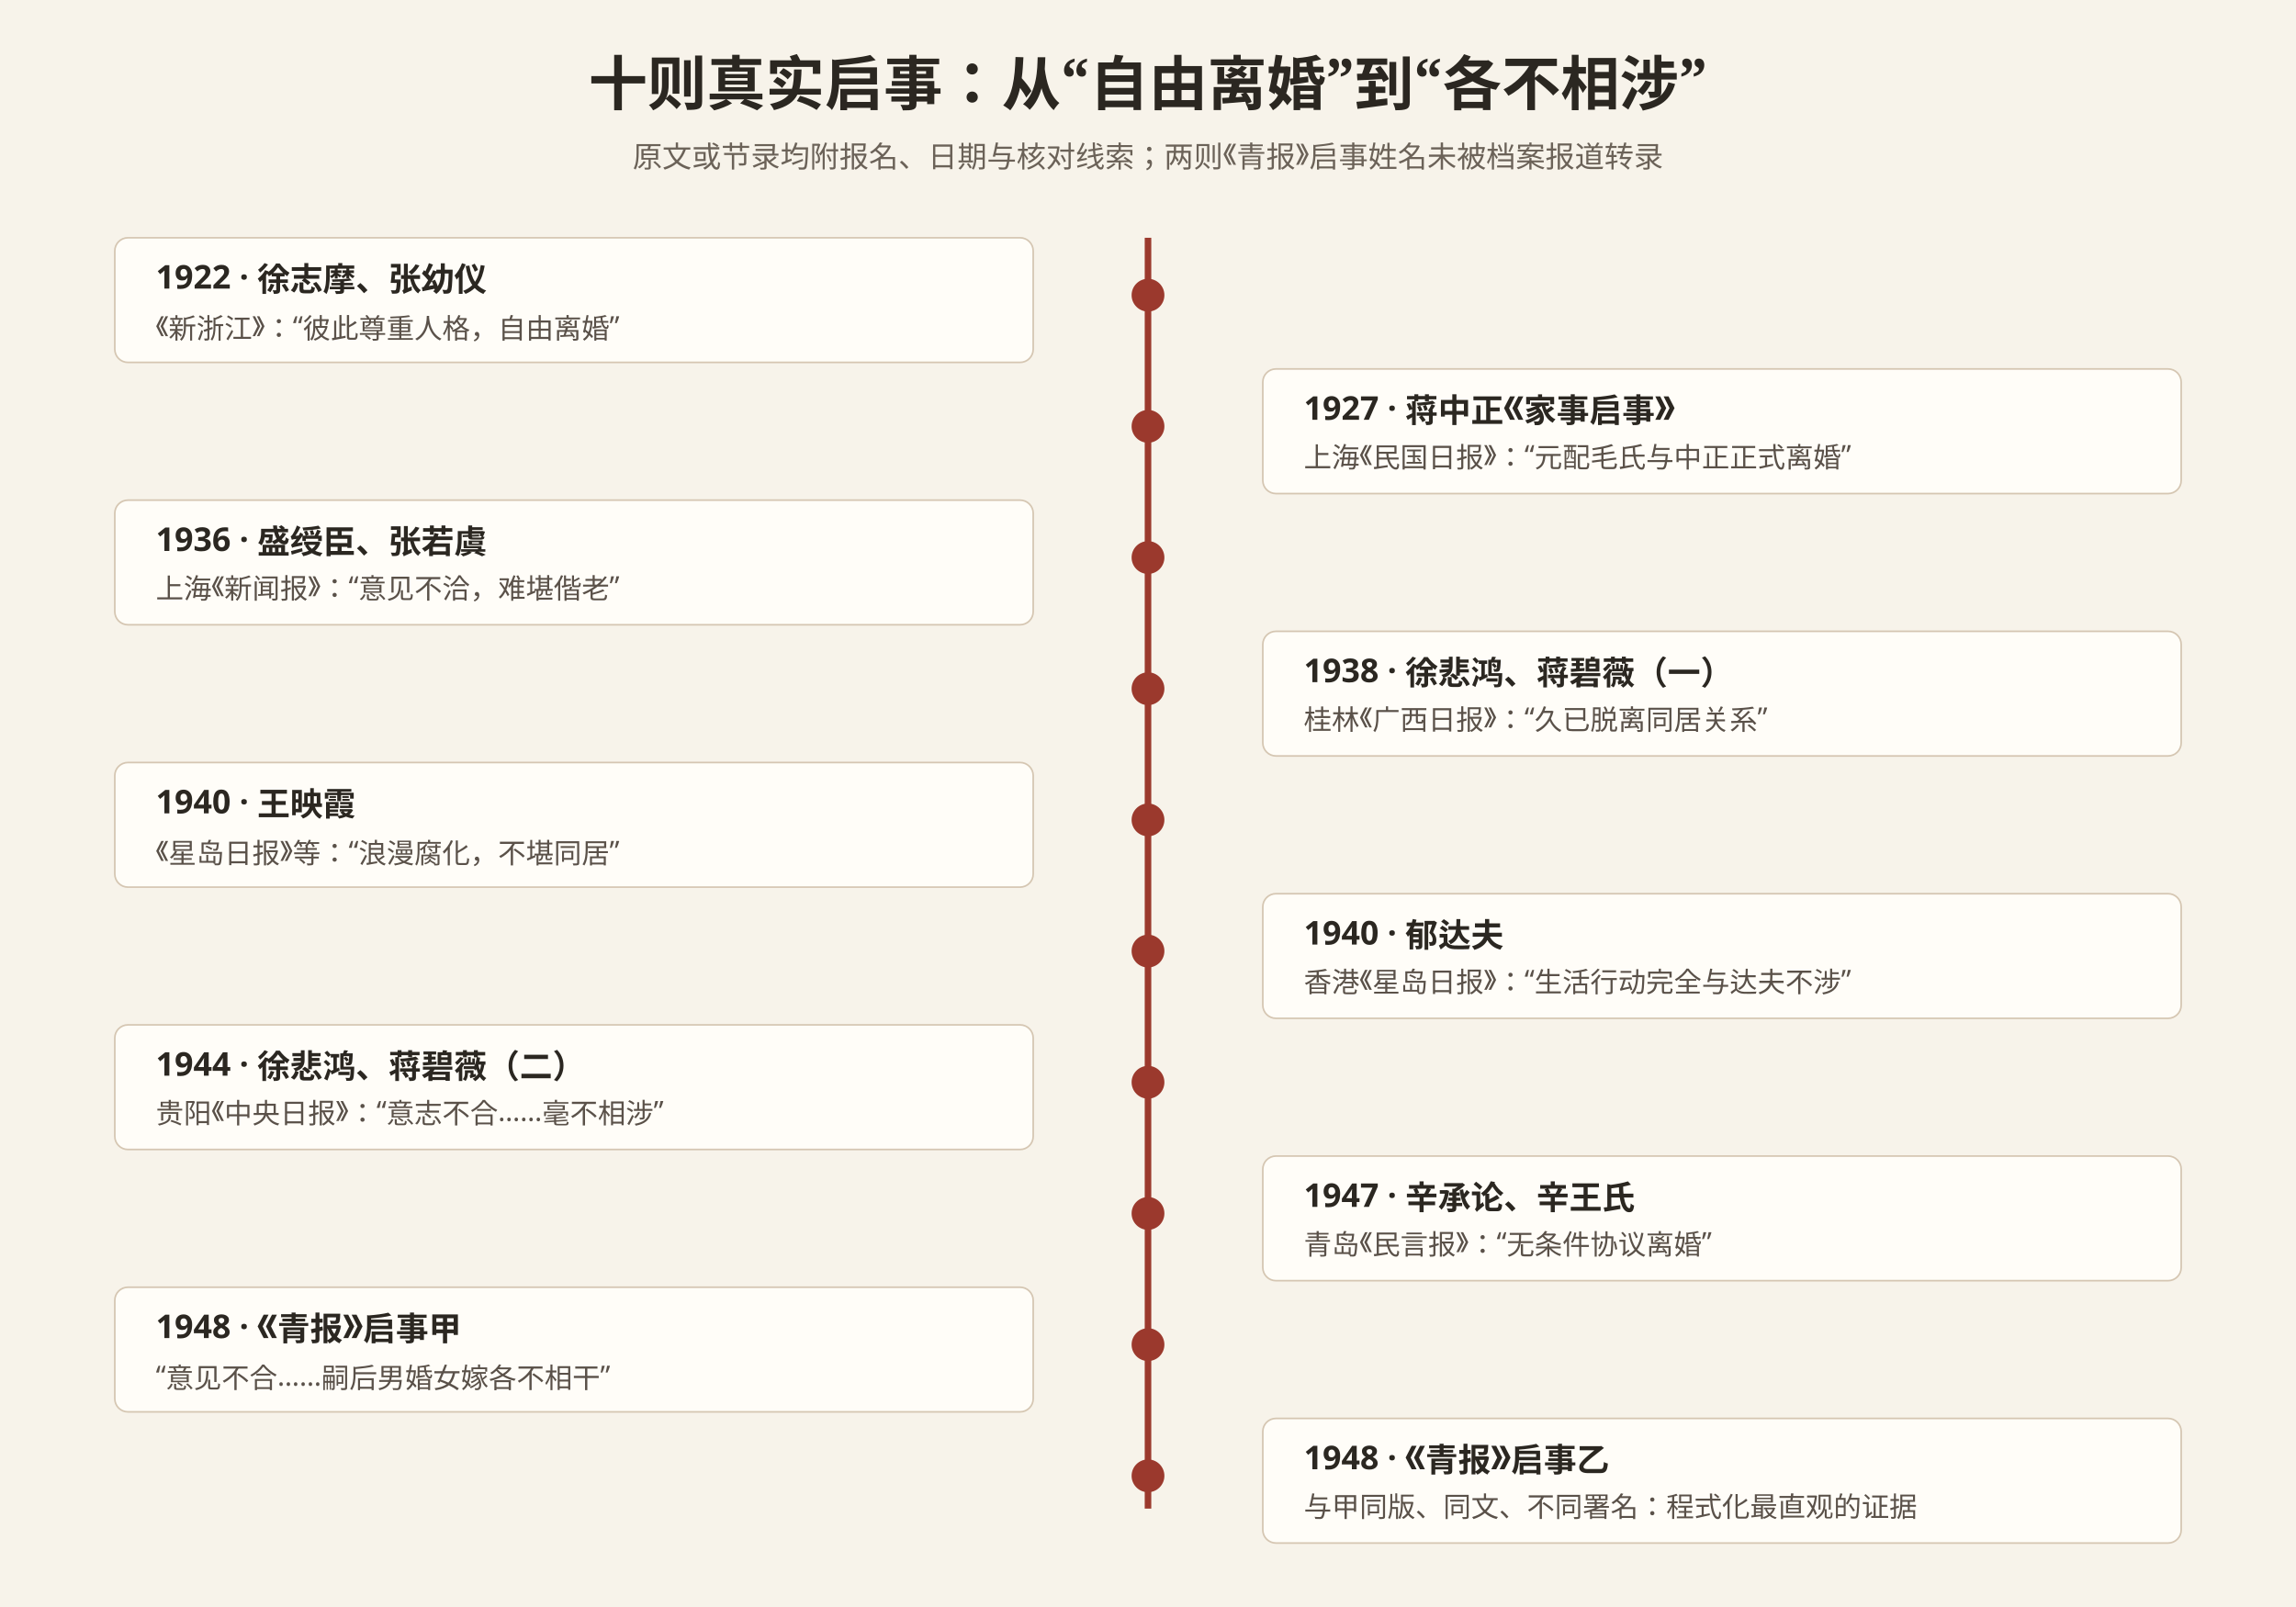
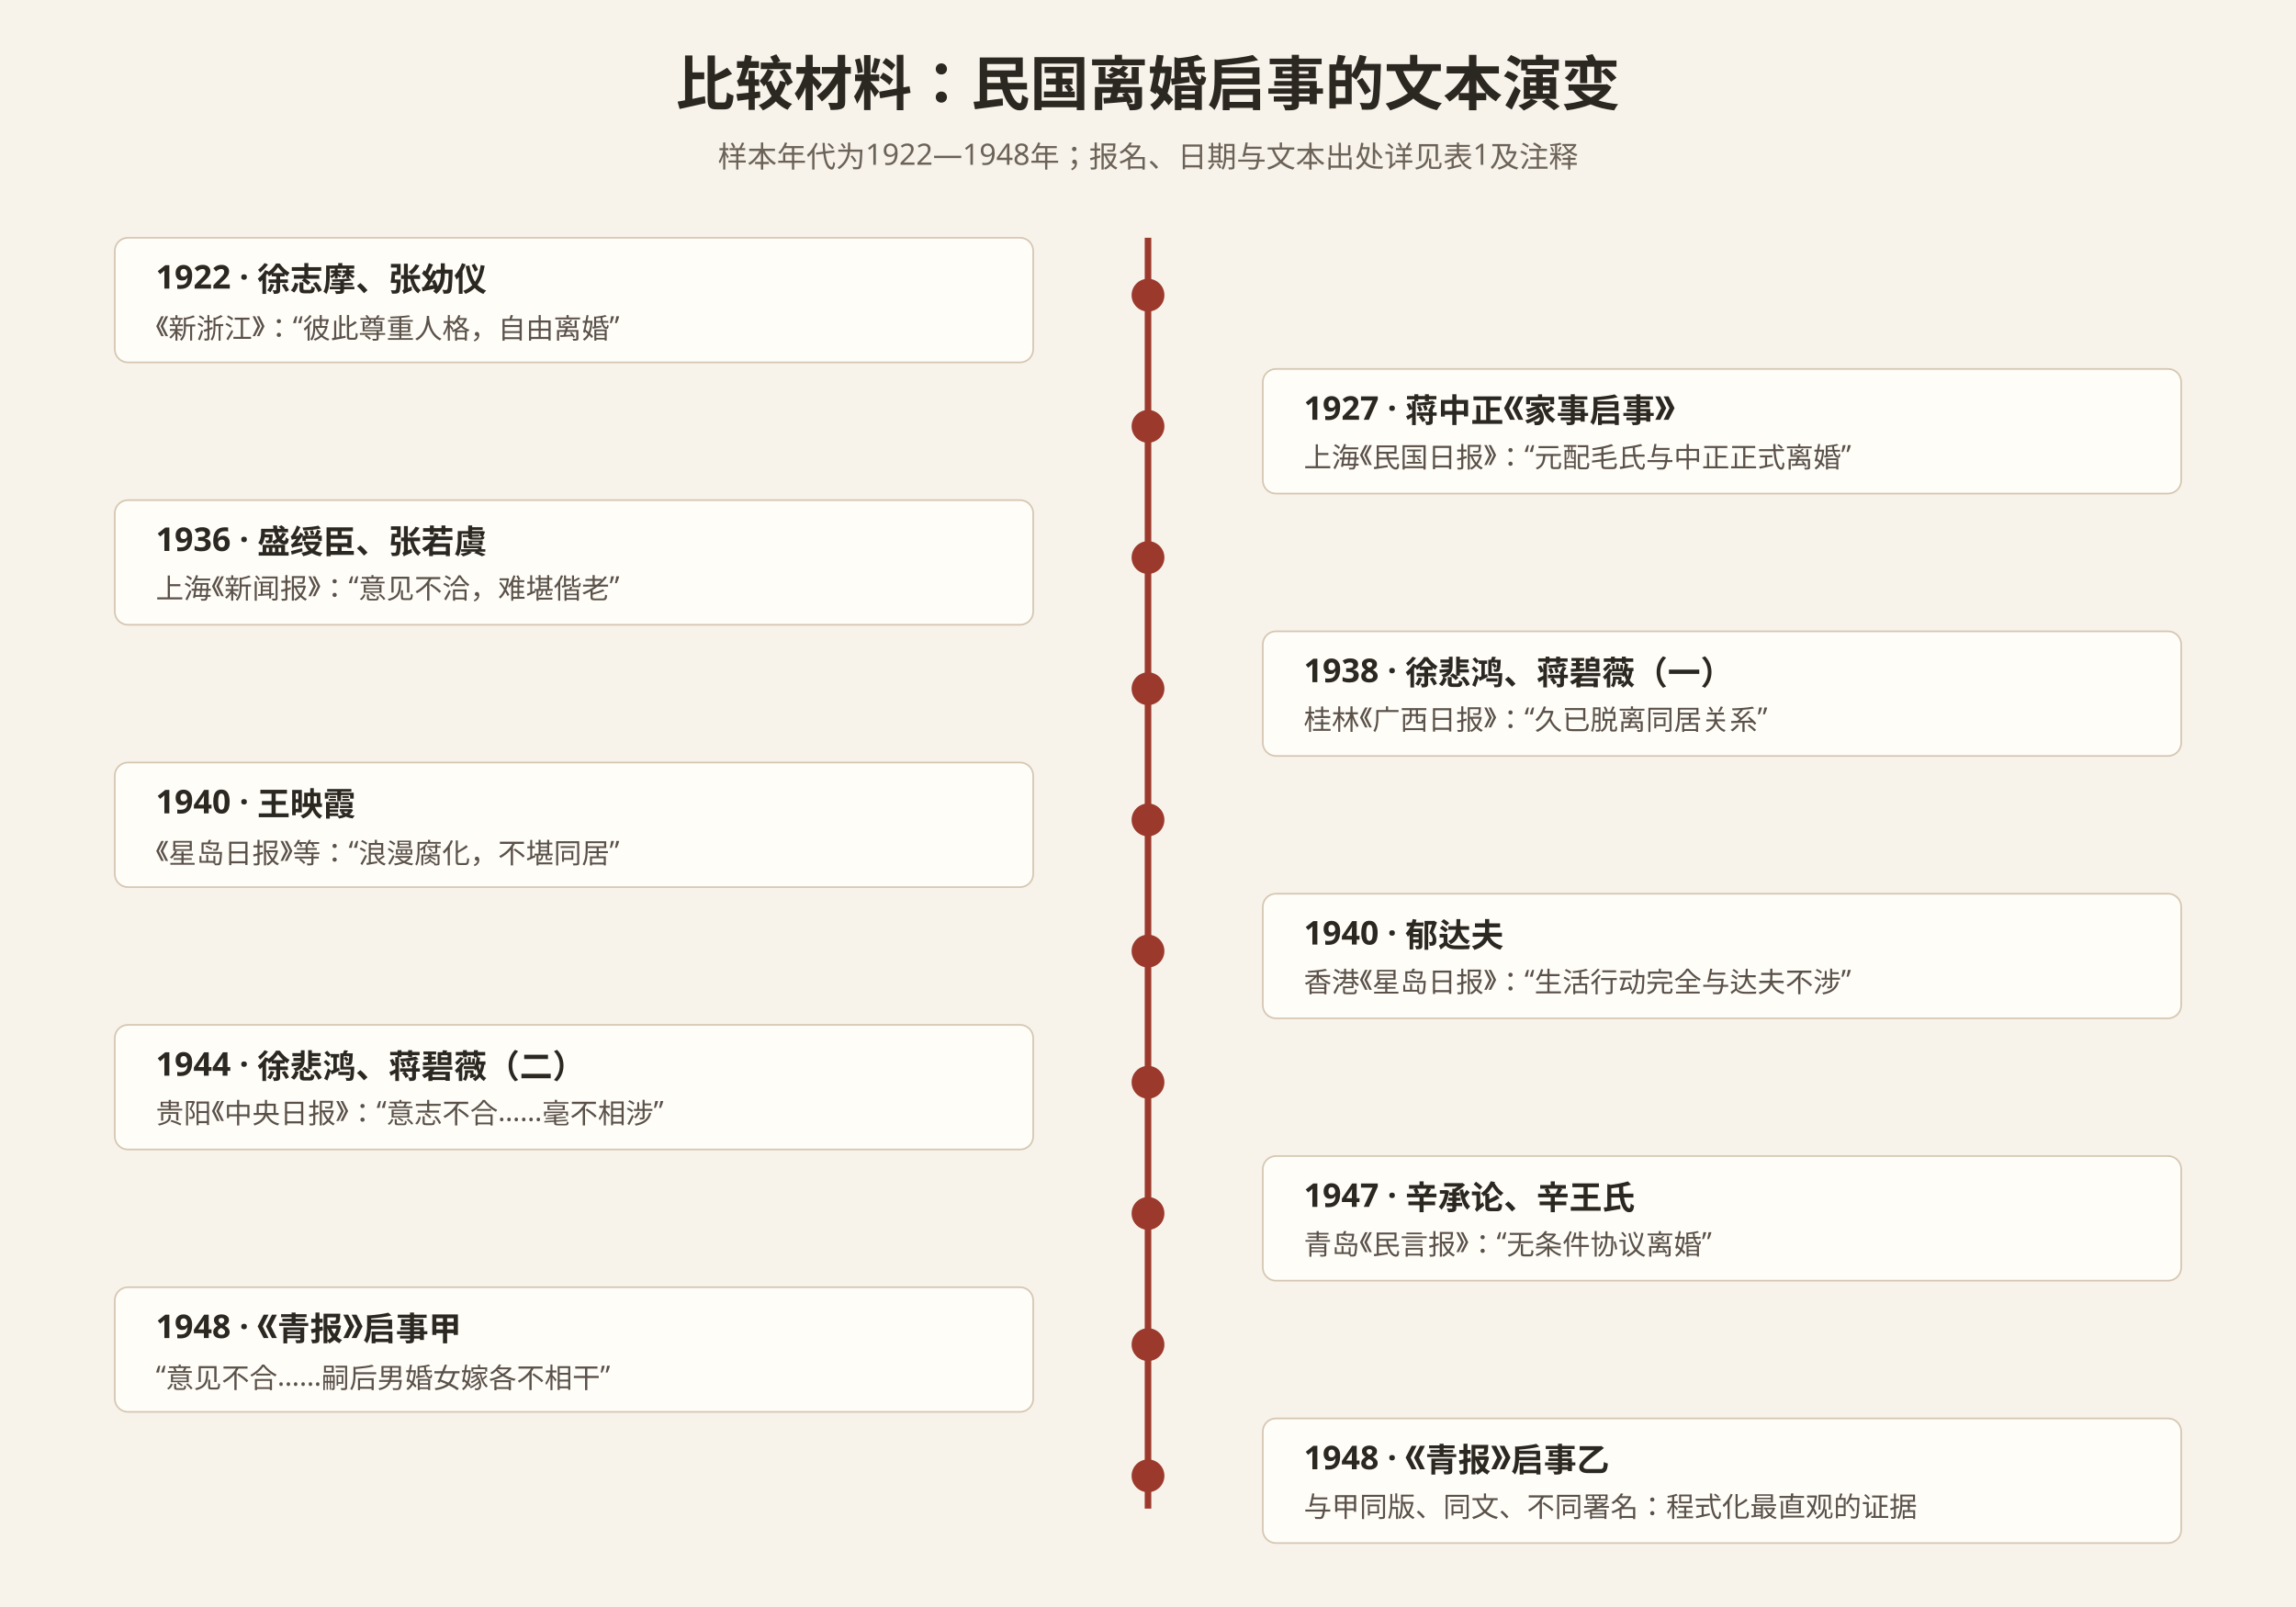
<svg xmlns="http://www.w3.org/2000/svg" width="1400" height="980" viewBox="0 0 1400 980" role="img" aria-labelledby="title desc">
  <rect width="1400" height="980" fill="#f7f3ea" />
-   <text x="700" y="64" text-anchor="middle" font-family="Noto Serif SC, Songti SC, serif" font-size="36" font-weight="700" fill="#2b2721">十则真实启事：从“自由离婚”到“各不相涉”</text>
-   <text x="700" y="102" text-anchor="middle" font-family="Noto Sans SC, PingFang SC, sans-serif" font-size="18" fill="#6b6258">原文或节录均附报名、日期与核对线索；两则《青报》启事姓名未被档案报道转录</text>
+   <text x="700" y="64" text-anchor="middle" font-family="Noto Serif SC, Songti SC, serif" font-size="36" font-weight="700" fill="#2b2721">比较材料：民国离婚启事的文本演变</text>
+   <text x="700" y="102" text-anchor="middle" font-family="Noto Sans SC, PingFang SC, sans-serif" font-size="18" fill="#6b6258">样本年代为1922—1948年；报名、日期与文本出处详见表1及注释</text>
  <line x1="700" y1="145" x2="700" y2="920" stroke="#9b392d" stroke-width="4" />
  <g font-family="Noto Sans SC, PingFang SC, sans-serif">
    <circle cx="700" cy="180" r="10" fill="#9b392d" />
    <rect x="70" y="145" width="560" height="76" rx="8" fill="#fffdf8" stroke="#d5c6b2" />
    <text x="95" y="176" font-size="20" font-weight="700" fill="#2b2721">1922 · 徐志摩、张幼仪</text>
    <text x="95" y="205" font-size="17" fill="#5a5149">《新浙江》：“彼此尊重人格，自由离婚”</text>
    <circle cx="700" cy="260" r="10" fill="#9b392d" />
    <rect x="770" y="225" width="560" height="76" rx="8" fill="#fffdf8" stroke="#d5c6b2" />
    <text x="795" y="256" font-size="20" font-weight="700" fill="#2b2721">1927 · 蒋中正《家事启事》</text>
    <text x="795" y="285" font-size="17" fill="#5a5149">上海《民国日报》：“元配毛氏与中正正式离婚”</text>
    <circle cx="700" cy="340" r="10" fill="#9b392d" />
    <rect x="70" y="305" width="560" height="76" rx="8" fill="#fffdf8" stroke="#d5c6b2" />
    <text x="95" y="336" font-size="20" font-weight="700" fill="#2b2721">1936 · 盛绶臣、张若虞</text>
    <text x="95" y="365" font-size="17" fill="#5a5149">上海《新闻报》：“意见不洽，难堪偕老”</text>
    <circle cx="700" cy="420" r="10" fill="#9b392d" />
    <rect x="770" y="385" width="560" height="76" rx="8" fill="#fffdf8" stroke="#d5c6b2" />
    <text x="795" y="416" font-size="20" font-weight="700" fill="#2b2721">1938 · 徐悲鸿、蒋碧薇（一）</text>
    <text x="795" y="445" font-size="17" fill="#5a5149">桂林《广西日报》：“久已脱离同居关系”</text>
    <circle cx="700" cy="500" r="10" fill="#9b392d" />
    <rect x="70" y="465" width="560" height="76" rx="8" fill="#fffdf8" stroke="#d5c6b2" />
    <text x="95" y="496" font-size="20" font-weight="700" fill="#2b2721">1940 · 王映霞</text>
    <text x="95" y="525" font-size="17" fill="#5a5149">《星岛日报》等：“浪漫腐化，不堪同居”</text>
    <circle cx="700" cy="580" r="10" fill="#9b392d" />
    <rect x="770" y="545" width="560" height="76" rx="8" fill="#fffdf8" stroke="#d5c6b2" />
    <text x="795" y="576" font-size="20" font-weight="700" fill="#2b2721">1940 · 郁达夫</text>
    <text x="795" y="605" font-size="17" fill="#5a5149">香港《星岛日报》：“生活行动完全与达夫不涉”</text>
    <circle cx="700" cy="660" r="10" fill="#9b392d" />
    <rect x="70" y="625" width="560" height="76" rx="8" fill="#fffdf8" stroke="#d5c6b2" />
    <text x="95" y="656" font-size="20" font-weight="700" fill="#2b2721">1944 · 徐悲鸿、蒋碧薇（二）</text>
    <text x="95" y="685" font-size="17" fill="#5a5149">贵阳《中央日报》：“意志不合……毫不相涉”</text>
    <circle cx="700" cy="740" r="10" fill="#9b392d" />
    <rect x="770" y="705" width="560" height="76" rx="8" fill="#fffdf8" stroke="#d5c6b2" />
    <text x="795" y="736" font-size="20" font-weight="700" fill="#2b2721">1947 · 辛承论、辛王氏</text>
    <text x="795" y="765" font-size="17" fill="#5a5149">青岛《民言报》：“无条件协议离婚”</text>
    <circle cx="700" cy="820" r="10" fill="#9b392d" />
    <rect x="70" y="785" width="560" height="76" rx="8" fill="#fffdf8" stroke="#d5c6b2" />
    <text x="95" y="816" font-size="20" font-weight="700" fill="#2b2721">1948 · 《青报》启事甲</text>
    <text x="95" y="845" font-size="17" fill="#5a5149">“意见不合……嗣后男婚女嫁各不相干”</text>
    <circle cx="700" cy="900" r="10" fill="#9b392d" />
    <rect x="770" y="865" width="560" height="76" rx="8" fill="#fffdf8" stroke="#d5c6b2" />
    <text x="795" y="896" font-size="20" font-weight="700" fill="#2b2721">1948 · 《青报》启事乙</text>
    <text x="795" y="925" font-size="17" fill="#5a5149">与甲同版、同文、不同署名：程式化最直观的证据</text>
  </g>
</svg>
